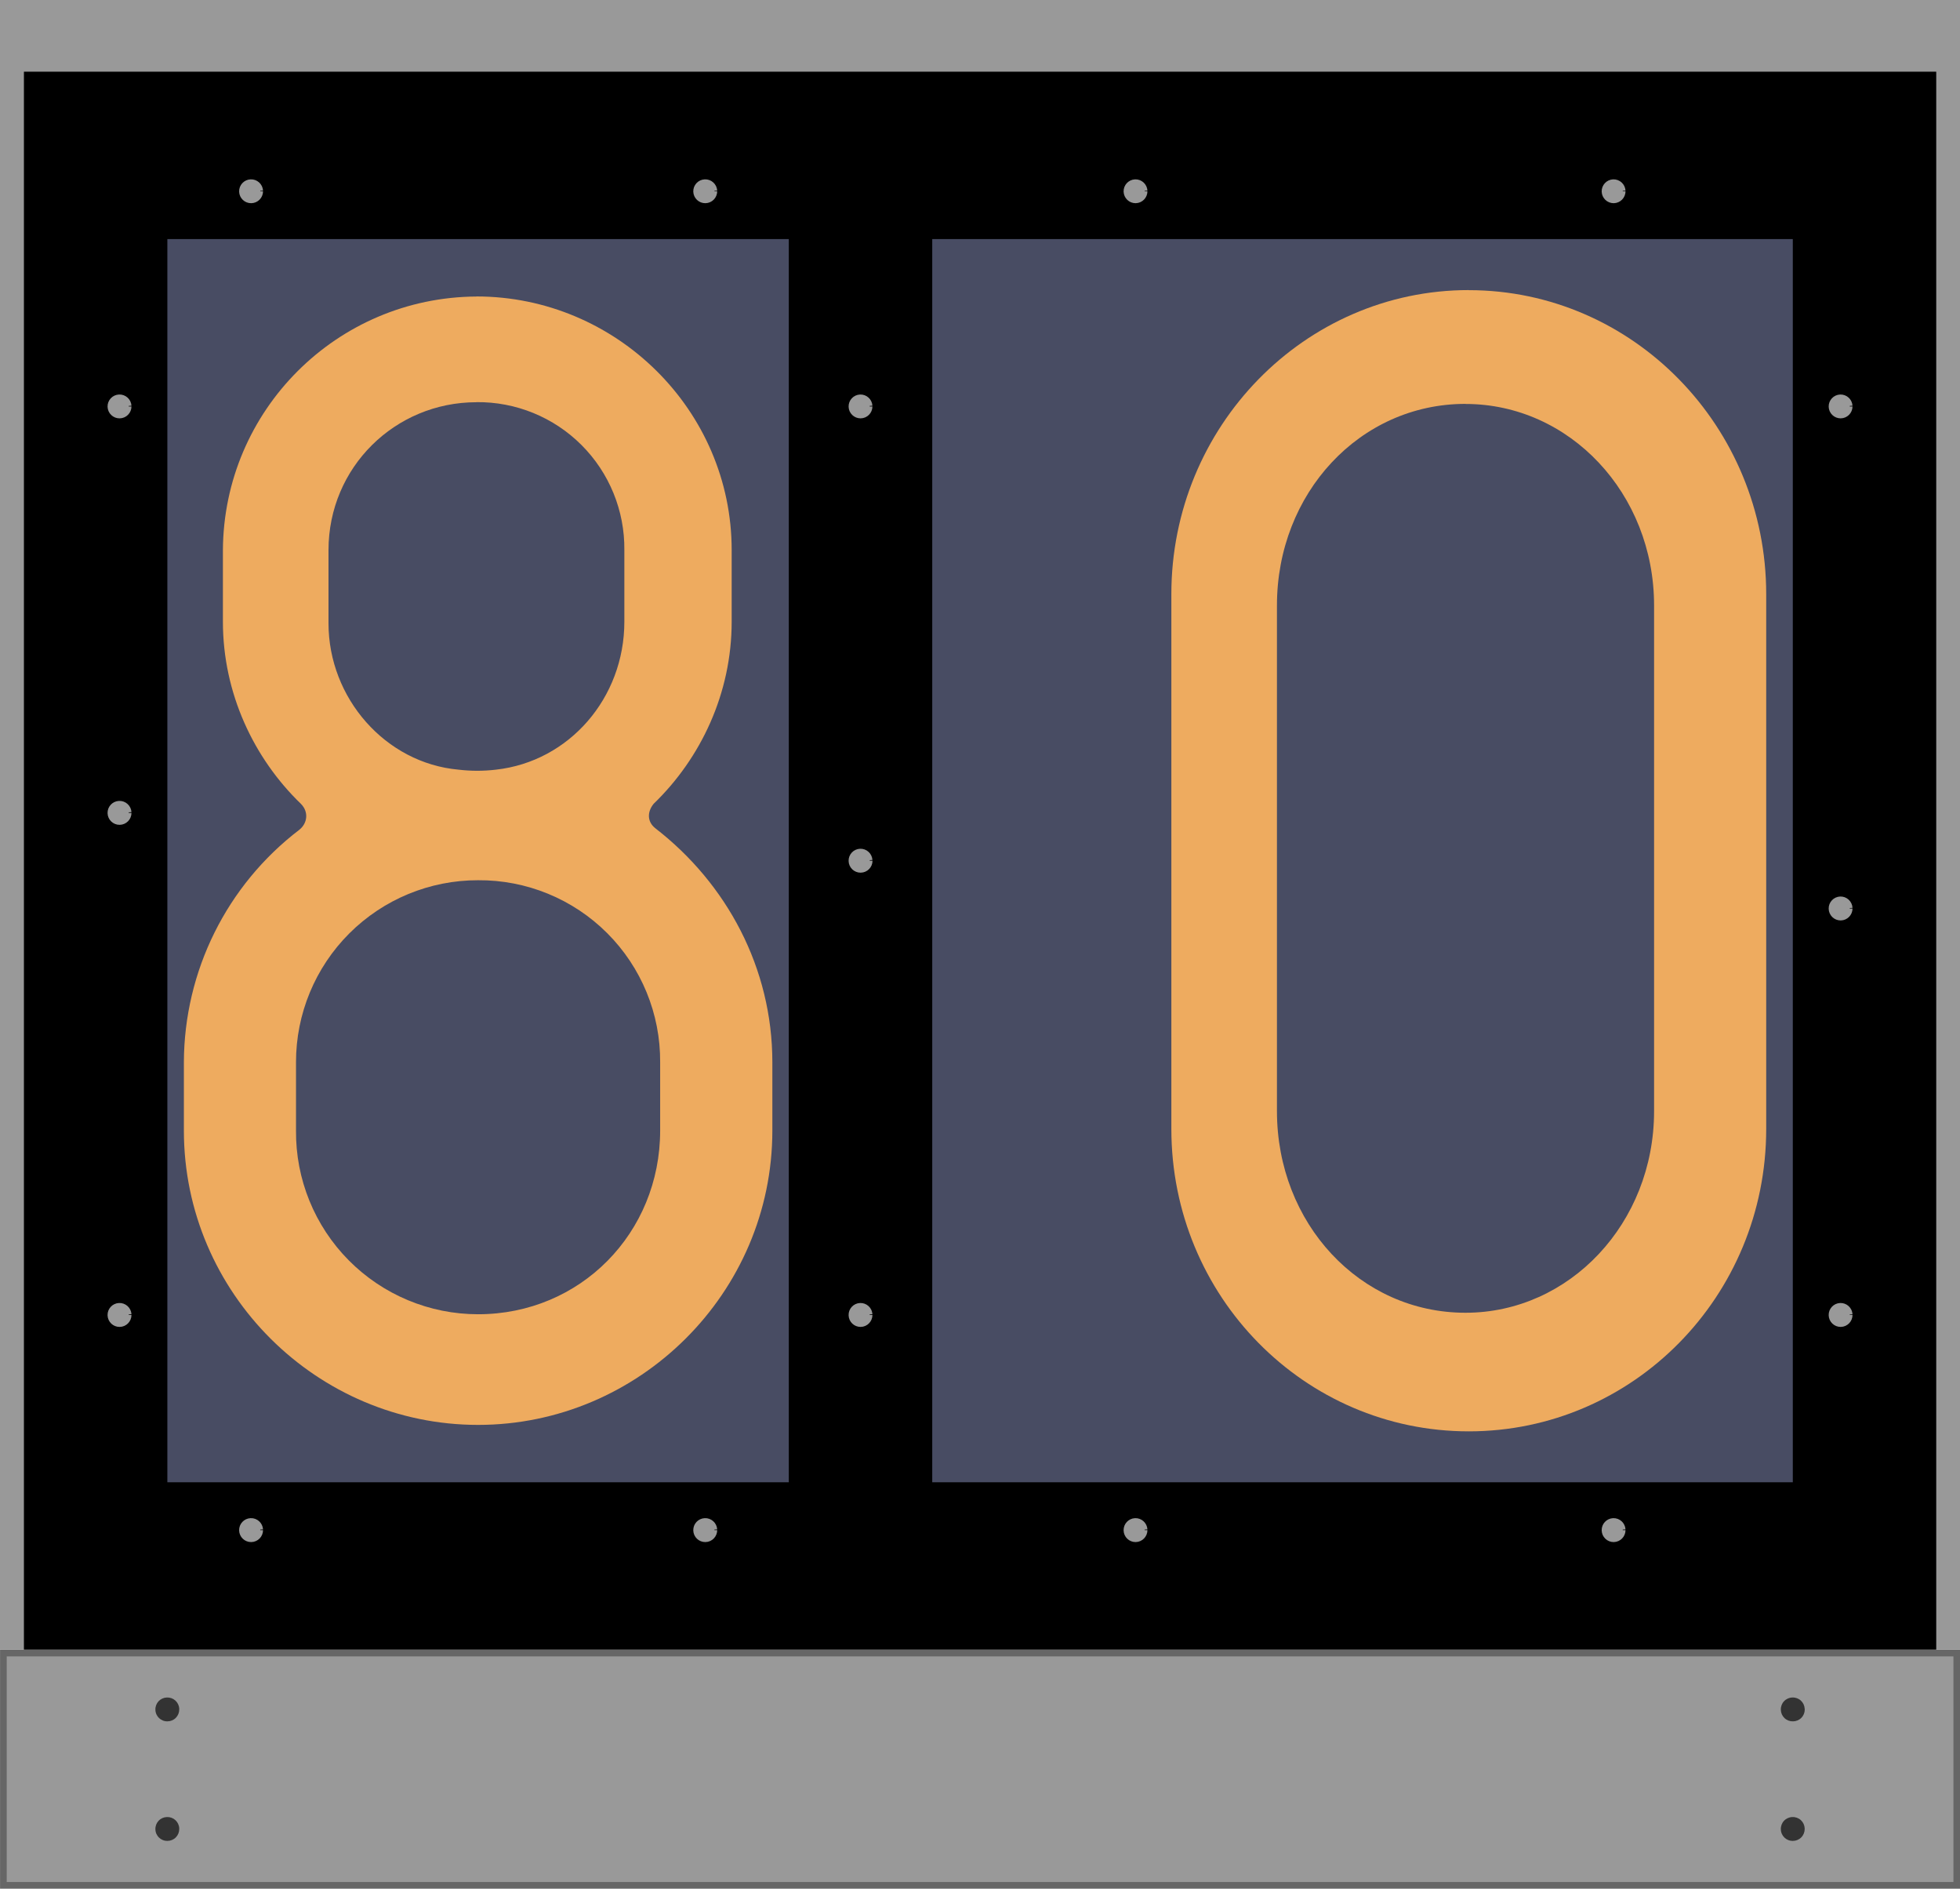
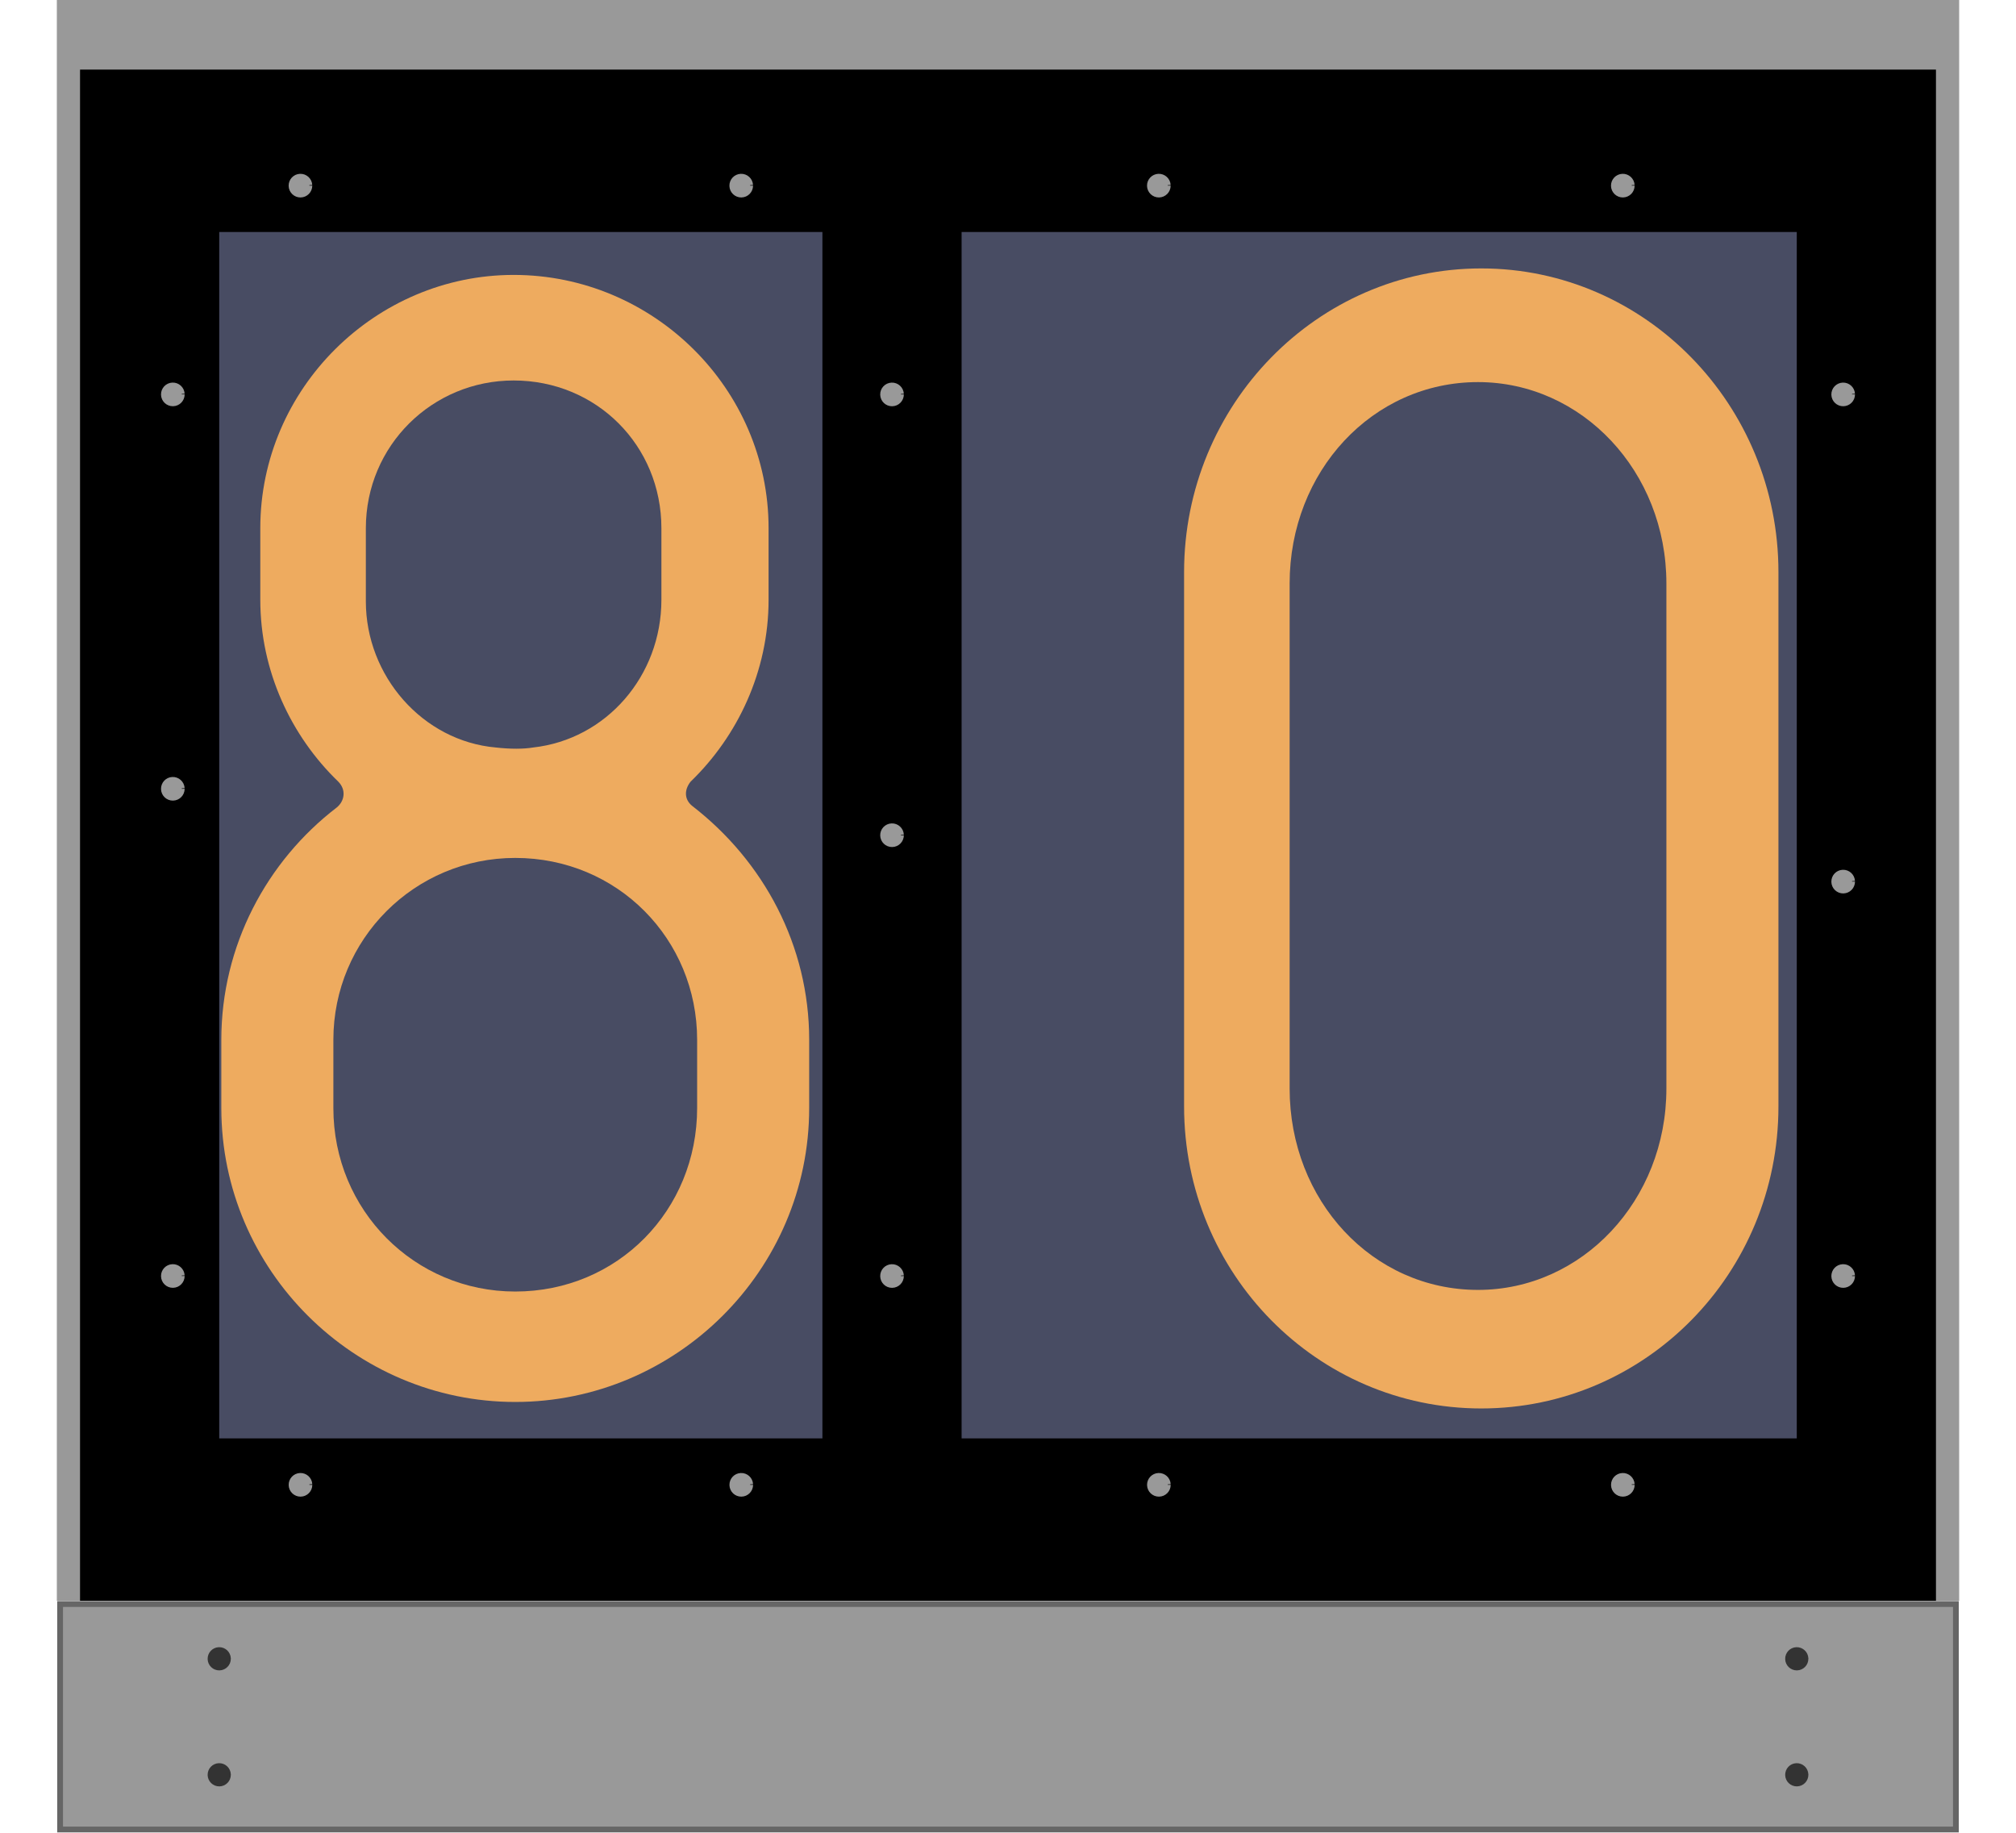
- <svg xmlns="http://www.w3.org/2000/svg" width="24.91" height="24">
-   <path fill="#999" d="M0 0h24.911v20.962H0z" />
-   <path d="M.304.911h24.304v20.051H.304z" />
-   <path fill="#484c63" d="M11.848 3.038h10.937v15.797H11.848zm-9.721 0h7.898v15.797H2.127z" />
-   <path fill="#999" stroke="#999" stroke-width=".07" d="M1.636 10.33a.117.117 0 0 1-.115.116.117.117 0 0 1-.119-.114.117.117 0 0 1 .112-.12.117.117 0 0 1 .122.11m0 6.387a.117.117 0 0 1-.115.117.117.117 0 0 1-.119-.114.117.117 0 0 1 .112-.12.117.117 0 0 1 .122.11m0-11.537a.117.117 0 0 1-.115.116.117.117 0 0 1-.119-.113.117.117 0 0 1 .112-.12.117.117 0 0 1 .122.11m21.873 6.386a.117.117 0 0 1-.115.117.117.117 0 0 1-.118-.114.117.117 0 0 1 .112-.12.117.117 0 0 1 .121.111m0 5.17a.117.117 0 0 1-.115.118.117.117 0 0 1-.118-.114.117.117 0 0 1 .112-.12.117.117 0 0 1 .121.11m0-11.537a.117.117 0 0 1-.115.116.117.117 0 0 1-.118-.113.117.117 0 0 1 .112-.12.117.117 0 0 1 .121.11m-12.455 5.779a.117.117 0 0 1-.116.117.117.117 0 0 1-.118-.114.117.117 0 0 1 .112-.12.117.117 0 0 1 .121.11m0 5.779a.117.117 0 0 1-.115.117.117.117 0 0 1-.118-.114.117.117 0 0 1 .112-.12.117.117 0 0 1 .121.11m0-11.537a.117.117 0 0 1-.115.116.117.117 0 0 1-.118-.113.117.117 0 0 1 .112-.12.117.117 0 0 1 .121.11M9.08 2.43a.117.117 0 0 1-.115.117.117.117 0 0 1-.119-.113.117.117 0 0 1 .112-.12.117.117 0 0 1 .122.11m-5.772.006a.117.117 0 0 1-.115.117.117.117 0 0 1-.119-.113.117.117 0 0 1 .112-.12.117.117 0 0 1 .122.11m17.316.006a.117.117 0 0 1-.115.117.117.117 0 0 1-.118-.113.117.117 0 0 1 .112-.12.117.117 0 0 1 .121.11m-6.076.006a.117.117 0 0 1-.115.117.117.117 0 0 1-.118-.113.117.117 0 0 1 .112-.12.117.117 0 0 1 .121.11M9.08 19.443a.117.117 0 0 1-.115.117.117.117 0 0 1-.119-.114.117.117 0 0 1 .112-.12.117.117 0 0 1 .122.11m-5.772.007a.117.117 0 0 1-.115.117.117.117 0 0 1-.119-.114.117.117 0 0 1 .112-.12.117.117 0 0 1 .122.11m17.316.007a.117.117 0 0 1-.115.117.117.117 0 0 1-.118-.114.117.117 0 0 1 .112-.12.117.117 0 0 1 .121.11m-6.076.007a.117.117 0 0 1-.115.117.117.117 0 0 1-.118-.114.117.117 0 0 1 .112-.12.117.117 0 0 1 .121.11" />
-   <path fill="#999" stroke="#666" stroke-width=".085" d="M.043 21.005h24.826v2.952H.043z" />
-   <path fill="#333" d="M2.278 21.722a.15.15 0 0 1-.15.151.15.15 0 0 1-.153-.147.15.15 0 0 1 .145-.156.15.15 0 0 1 .158.143m0 1.528a.15.15 0 0 1-.15.151.15.15 0 0 1-.153-.147.15.15 0 0 1 .145-.156.15.15 0 0 1 .158.143m20.659-1.51a.15.15 0 0 1-.15.151.15.15 0 0 1-.154-.147.15.15 0 0 1 .146-.156.15.15 0 0 1 .157.143m0 1.528a.15.15 0 0 1-.15.151.15.15 0 0 1-.153-.147.15.15 0 0 1 .146-.156.15.15 0 0 1 .157.143" />
-   <path fill="#eeab5f" d="M18.667 3.686c-2.087 0-3.78 1.735-3.78 3.863v6.796c0 2.128 1.693 3.843 3.78 3.843s3.78-1.715 3.78-3.843V7.55c0-2.128-1.694-3.863-3.78-3.863m-.042 1.446c1.322 0 2.397 1.136 2.397 2.561v6.425c0 1.425-1.075 2.562-2.397 2.562-1.343 0-2.396-1.137-2.396-2.562V7.693c0-1.425 1.053-2.561 2.396-2.561" aria-label="0" />
-   <path fill="#eeab5f" d="M6.055 3.768a3.24 3.24 0 0 0-3.222 3.223V7.9c0 .909.392 1.735.991 2.314.103.103.083.248-.02.33a3.73 3.73 0 0 0-1.467 2.954v.868c0 2.066 1.694 3.74 3.739 3.74s3.74-1.674 3.74-3.74v-.868c0-1.198-.58-2.272-1.488-2.974-.104-.083-.104-.207-.021-.31.6-.579.992-1.405.992-2.314v-.91c0-1.777-1.467-3.223-3.244-3.223m0 1.343a1.86 1.86 0 0 1 1.88 1.88v.91c0 .97-.702 1.777-1.632 1.88a2 2 0 0 1-.475 0c-.93-.083-1.653-.91-1.653-1.86v-.929c0-1.054.847-1.88 1.88-1.88m.02 6.074a2.297 2.297 0 0 1 2.315 2.313v.868c0 1.301-1.013 2.334-2.314 2.334a2.314 2.314 0 0 1-2.314-2.334v-.868a2.31 2.31 0 0 1 2.314-2.313" aria-label="8" />
+ <svg xmlns="http://www.w3.org/2000/svg" width="16.5" height="15" viewBox="0 0 820 790">
+   <path fill="#999" stroke="#666" stroke-width="2.5" d="M1.404 691.4h817.19v97.192H1.404z" />
+   <path fill="#333" d="M75 715a5 5 0 0 1-4.932 5 5 5 0 0 1-5.066-4.864 5 5 0 0 1 4.795-5.132 5 5 0 0 1 5.196 4.725M75 765a5 5 0 0 1-4.932 5 5 5 0 0 1-5.066-4.864 5 5 0 0 1 4.795-5.132 5 5 0 0 1 5.196 4.725M755.003 715a5 5 0 0 1-4.932 5 5 5 0 0 1-5.066-4.864 5 5 0 0 1 4.795-5.132 5 5 0 0 1 5.196 4.725m.007 50.271a5 5 0 0 1-4.932 5 5 5 0 0 1-5.066-4.864 5 5 0 0 1 4.795-5.132 5 5 0 0 1 5.196 4.725" />
+   <path fill="#999" d="M0 0h820v690H0z" />
+   <path d="M10 30h800v660H10z" />
+   <path fill="#484c63" d="M70 100h260v520H70zm320 0h360v520H390z" />
+   <path fill="#999" stroke="#999" stroke-width="2.5" d="M53.846 340a3.846 3.846 0 0 1-3.794 3.846 3.846 3.846 0 0 1-3.897-3.742 3.846 3.846 0 0 1 3.688-3.947 3.846 3.846 0 0 1 3.997 3.635m.006 210.21a3.846 3.846 0 0 1-3.794 3.846 3.846 3.846 0 0 1-3.897-3.742 3.846 3.846 0 0 1 3.688-3.947 3.846 3.846 0 0 1 3.997 3.635m.006-379.79a3.846 3.846 0 0 1-3.794 3.846 3.846 3.846 0 0 1-3.897-3.742 3.846 3.846 0 0 1 3.688-3.947 3.846 3.846 0 0 1 3.997 3.635m720.01 210.21a3.846 3.846 0 0 1-3.794 3.846 3.846 3.846 0 0 1-3.897-3.742 3.846 3.846 0 0 1 3.689-3.947 3.846 3.846 0 0 1 3.996 3.635m.006 170.21a3.846 3.846 0 0 1-3.794 3.846 3.846 3.846 0 0 1-3.897-3.742 3.846 3.846 0 0 1 3.689-3.947 3.846 3.846 0 0 1 3.996 3.635m.006-379.79a3.846 3.846 0 0 1-3.794 3.846 3.846 3.846 0 0 1-3.897-3.742 3.846 3.846 0 0 1 3.688-3.947 3.846 3.846 0 0 1 3.997 3.635m-409.99 190.21a3.846 3.846 0 0 1-3.794 3.846 3.846 3.846 0 0 1-3.897-3.742 3.846 3.846 0 0 1 3.689-3.947 3.846 3.846 0 0 1 3.996 3.635m.006 190.21a3.846 3.846 0 0 1-3.794 3.846 3.846 3.846 0 0 1-3.897-3.742 3.846 3.846 0 0 1 3.689-3.947 3.846 3.846 0 0 1 3.996 3.635m.006-379.79a3.846 3.846 0 0 1-3.794 3.846 3.846 3.846 0 0 1-3.897-3.742 3.846 3.846 0 0 1 3.688-3.947 3.846 3.846 0 0 1 3.997 3.635m-64.994-89.792a3.846 3.846 0 0 1-3.794 3.846 3.846 3.846 0 0 1-3.897-3.742 3.846 3.846 0 0 1 3.689-3.947 3.846 3.846 0 0 1 3.996 3.635m-189.99.208a3.846 3.846 0 0 1-3.794 3.846 3.846 3.846 0 0 1-3.897-3.742 3.846 3.846 0 0 1 3.688-3.947 3.846 3.846 0 0 1 3.997 3.635m570.01.208a3.846 3.846 0 0 1-3.794 3.846 3.846 3.846 0 0 1-3.897-3.742 3.846 3.846 0 0 1 3.689-3.947 3.846 3.846 0 0 1 3.996 3.635m-199.99.208a3.846 3.846 0 0 1-3.794 3.846 3.846 3.846 0 0 1-3.897-3.742 3.846 3.846 0 0 1 3.689-3.947 3.846 3.846 0 0 1 3.996 3.635m-179.99 560.21a3.846 3.846 0 0 1-3.794 3.846 3.846 3.846 0 0 1-3.897-3.742 3.846 3.846 0 0 1 3.689-3.947 3.846 3.846 0 0 1 3.996 3.635m-189.99.208a3.846 3.846 0 0 1-3.794 3.846 3.846 3.846 0 0 1-3.897-3.742 3.846 3.846 0 0 1 3.688-3.947 3.846 3.846 0 0 1 3.997 3.635m570.01.208a3.846 3.846 0 0 1-3.794 3.846 3.846 3.846 0 0 1-3.897-3.742 3.846 3.846 0 0 1 3.689-3.947 3.846 3.846 0 0 1 3.996 3.635m-199.99.208a3.846 3.846 0 0 1-3.794 3.846 3.846 3.846 0 0 1-3.897-3.742 3.846 3.846 0 0 1 3.689-3.947 3.846 3.846 0 0 1 3.996 3.635" />
+   <path fill="#eeab5f" d="M196.9 118.5c-59.5 0-109.2 49-109.2 109.2v30.8c0 30.8 13.3 58.8 33.6 78.4 3.5 3.5 2.8 8.4-.7 11.2-30.1 23.1-49.7 59.5-49.7 100.1v29.4c0 70 57.4 126.7 126.7 126.7s126.7-56.7 126.7-126.7v-29.4c0-40.6-19.6-77-50.4-100.8-3.5-2.8-3.5-7-.7-10.5 20.3-19.6 33.6-47.6 33.6-78.4v-30.8c0-60.2-49.7-109.2-109.9-109.2m0 45.5c35.7 0 63.7 28 63.7 63.7v30.8c0 32.9-23.8 60.2-55.3 63.7-4.2.7-9.8.7-16.1 0-31.5-2.8-56-30.8-56-63v-31.5c0-35.7 28.7-63.7 63.7-63.7m.7 205.8c44.1 0 78.4 35 78.4 78.4v29.4c0 44.1-34.3 79.1-78.4 79.1-43.4 0-78.4-35-78.4-79.1v-29.4c0-43.4 35-78.4 78.4-78.4" aria-label="8" font-family="SNCF Lightbox" font-size="700" />
+   <path fill="#eeab5f" d="M614 115.7c-70.7 0-128.1 58.8-128.1 130.9v230.3c0 72.1 57.4 130.2 128.1 130.2S742.1 549 742.1 476.9V246.6c0-72.1-57.4-130.9-128.1-130.9m-1.4 49c44.8 0 81.2 38.5 81.2 86.8v217.7c0 48.3-36.4 86.8-81.2 86.8-45.5 0-81.2-38.5-81.2-86.8V251.5c0-48.3 35.7-86.8 81.2-86.8" aria-label="0" font-family="SNCF Lightbox" font-size="700" />
</svg>
